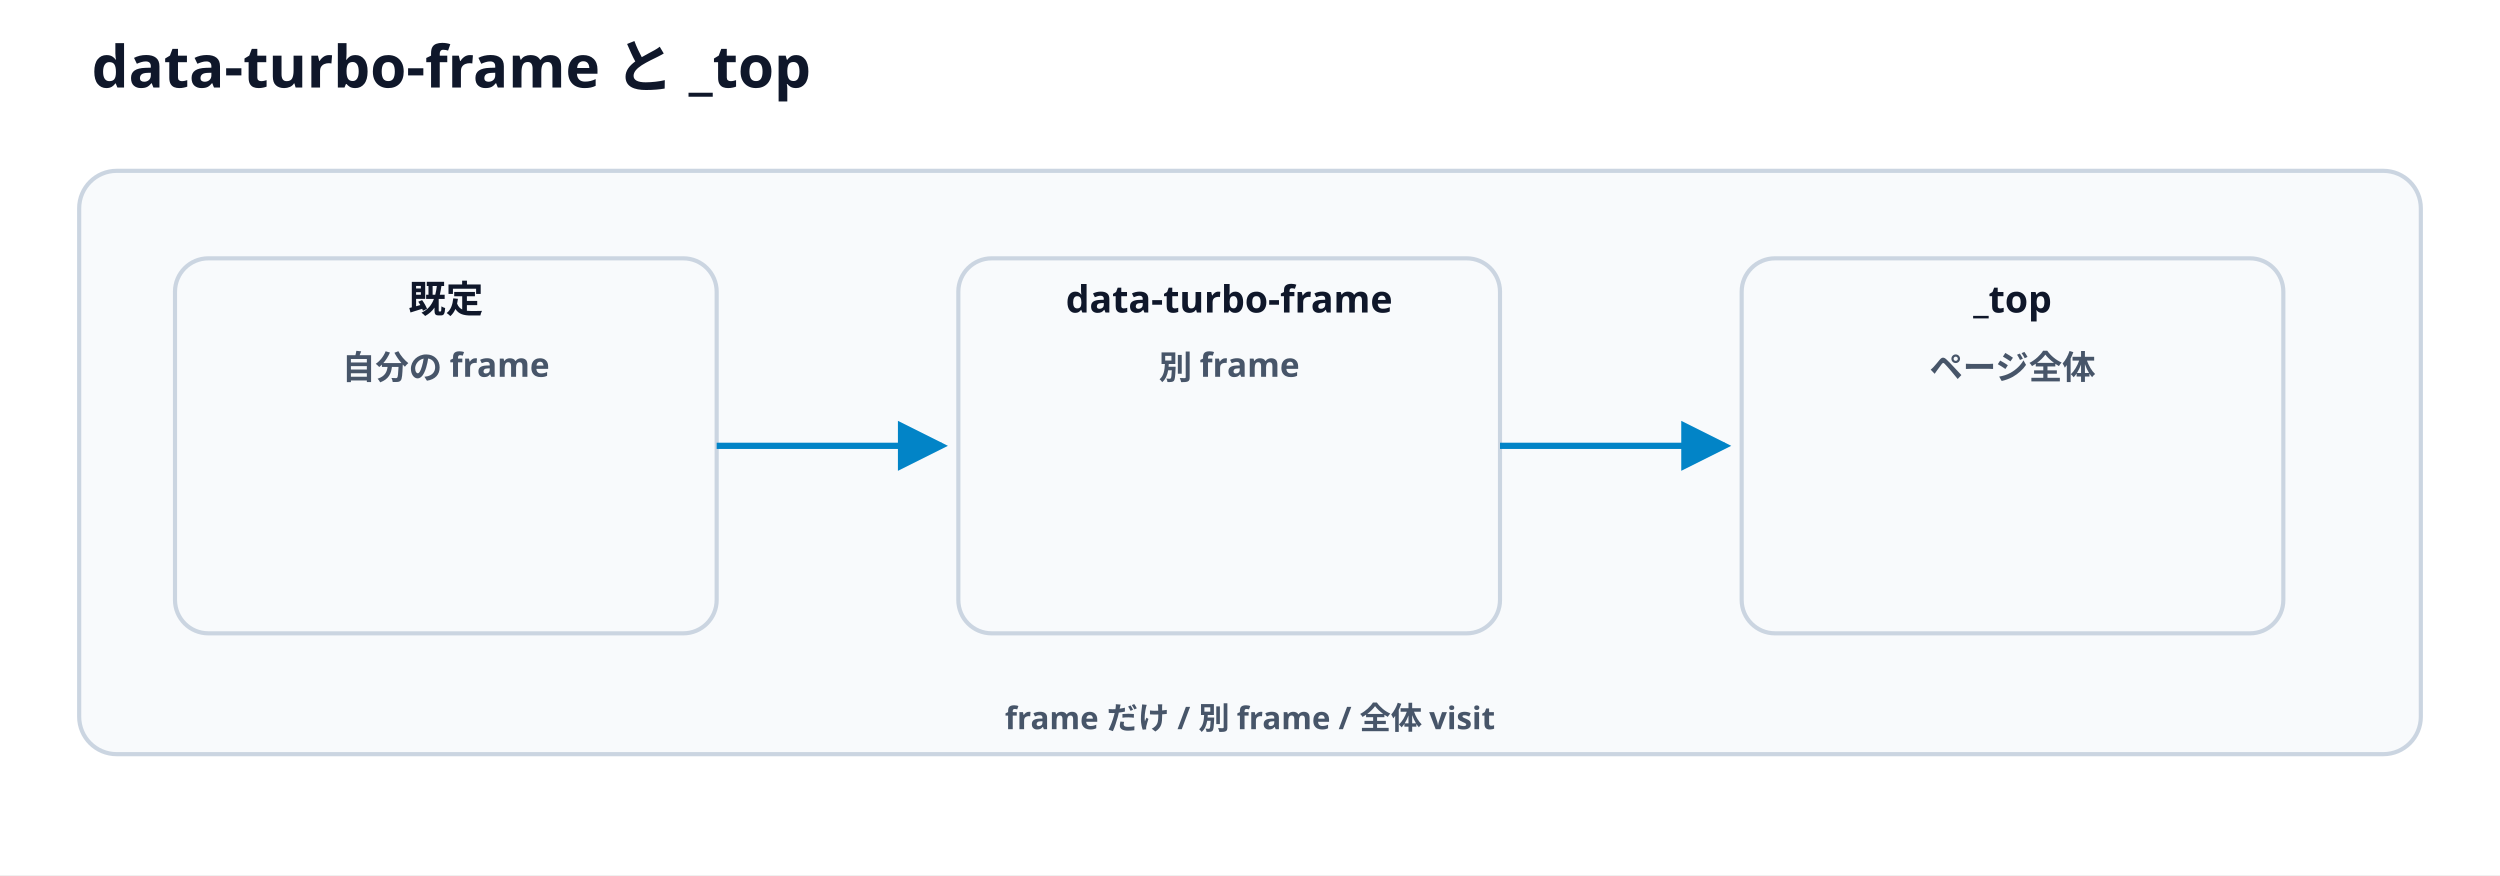
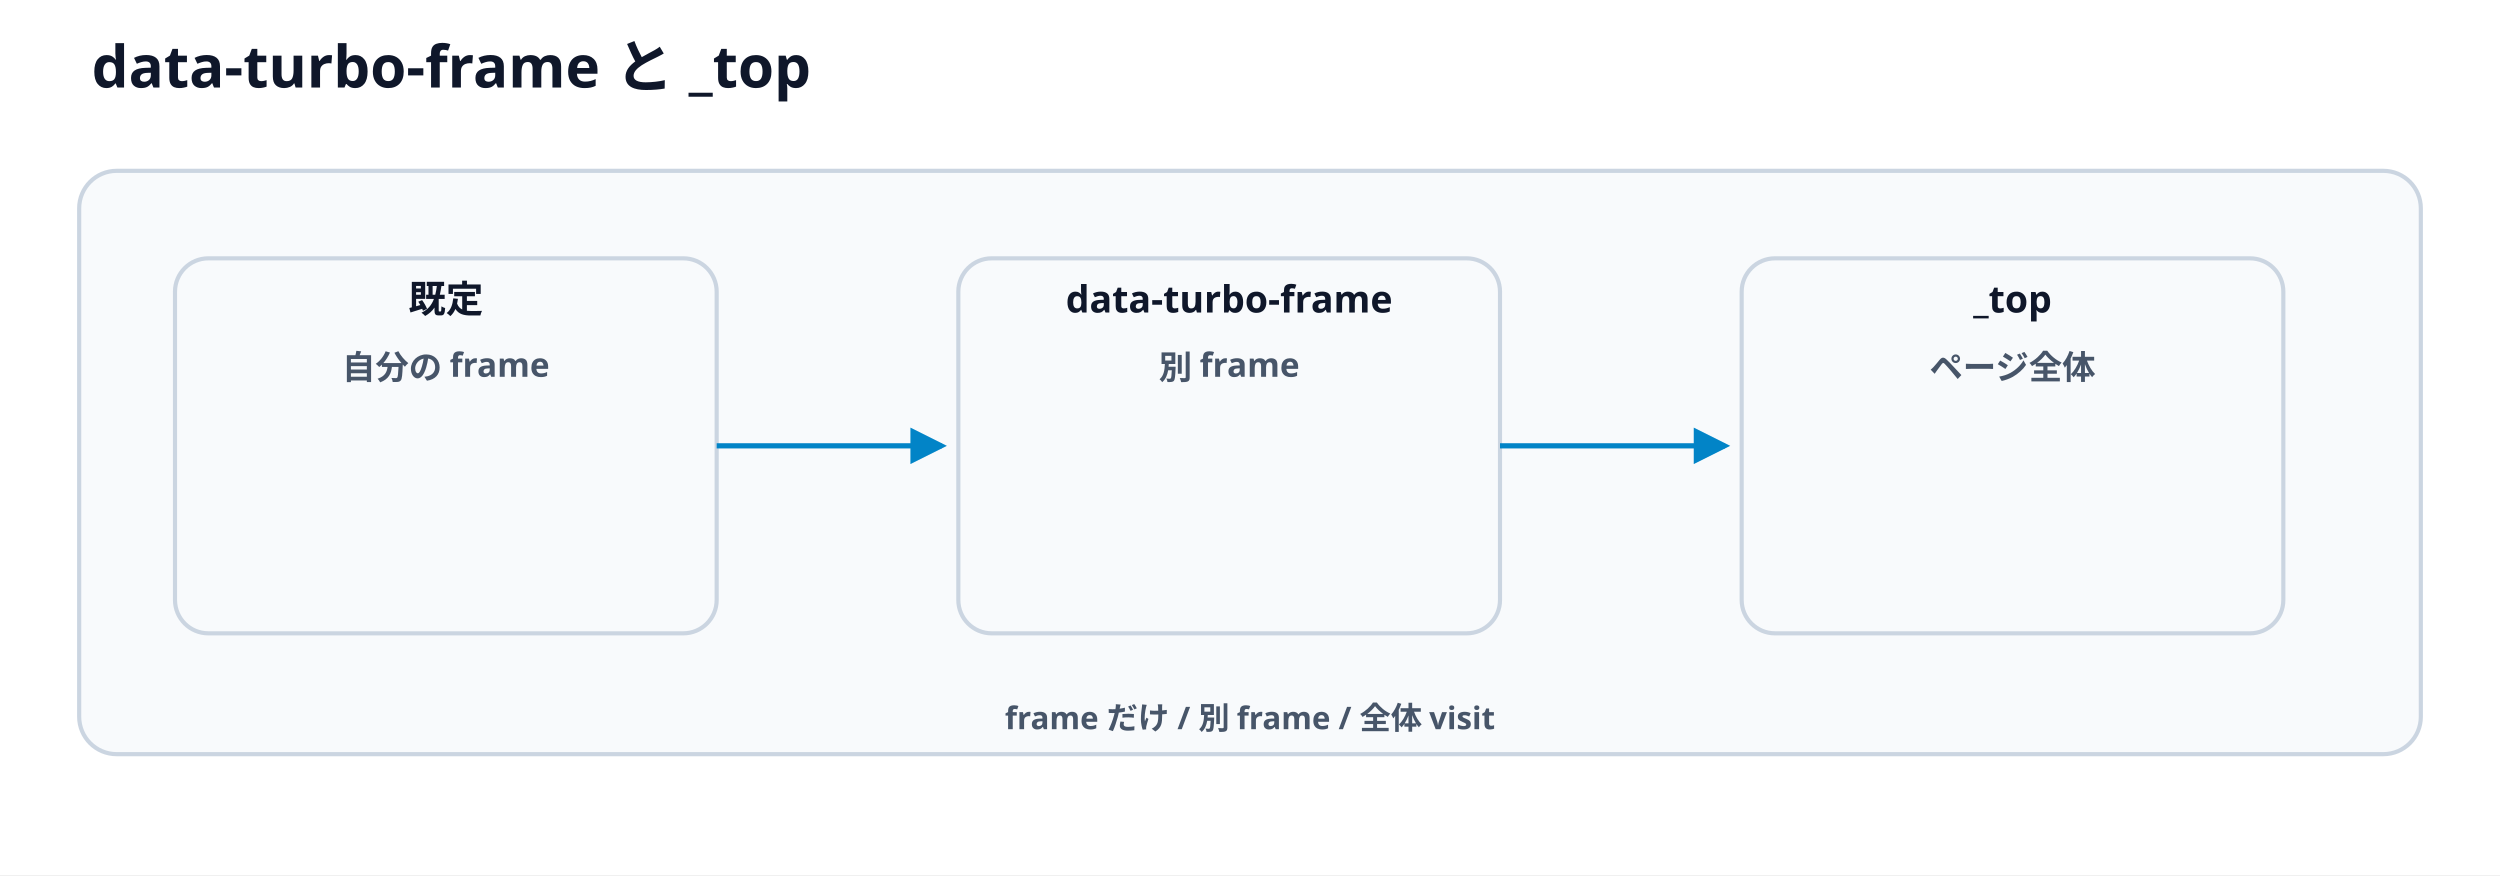
<svg xmlns="http://www.w3.org/2000/svg" width="1200" height="420" viewBox="0 0 1200 420" role="img" aria-labelledby="title desc">
  <defs>
-     <marker id="arrow" markerWidth="8" markerHeight="8" refX="7" refY="4" orient="auto">
-       <path d="M0,0 L8,4 L0,8 z" fill="#0284c7" />
+     <marker id="arrow" markerWidth="7" markerHeight="7" refX="6" refY="3.5" orient="auto">
+       <path d="M0,0 L7,3.5 L0,7 z" fill="#0284c7" />
    </marker>
  </defs>
  <rect width="1200" height="420" fill="#ffffff" />
  <style>
    .title { font: 700 28px 'Hiragino Sans', 'Yu Gothic', sans-serif; fill: #0f172a; }
    .small { font: 600 15px 'Hiragino Sans', 'Yu Gothic', sans-serif; fill: #475569; }
    .tiny { font: 500 13px 'Hiragino Sans', 'Yu Gothic', sans-serif; fill: #64748b; }
  </style>
  <text x="44" y="42" class="title">data-turbo-frame と _top</text>
  <rect x="38" y="82" width="1124" height="280" rx="18" fill="#f8fafc" stroke="#cbd5e1" stroke-width="2" />
  <rect x="84" y="124" width="260" height="180" rx="16" fill="#f8fafc" stroke="#cbd5e1" stroke-width="2" />
  <rect x="460" y="124" width="260" height="180" rx="16" fill="#f8fafc" stroke="#cbd5e1" stroke-width="2" />
  <rect x="836" y="124" width="260" height="180" rx="16" fill="#f8fafc" stroke="#cbd5e1" stroke-width="2" />
  <text x="214" y="150" text-anchor="middle" style="font: 700 18px 'Hiragino Sans', 'Yu Gothic', sans-serif; fill: #0f172a;">
    <tspan x="214" dy="0">既定</tspan>
  </text>
  <text x="214" y="182" text-anchor="middle" style="font: 700 16px 'Hiragino Sans', 'Yu Gothic', sans-serif; fill: #475569;">
    <tspan x="214" dy="0">自分の frame</tspan>
  </text>
  <text x="590" y="150" text-anchor="middle" style="font: 700 18px 'Hiragino Sans', 'Yu Gothic', sans-serif; fill: #0f172a;">
    <tspan x="590" dy="0">data-turbo-frame</tspan>
  </text>
  <text x="590" y="182" text-anchor="middle" style="font: 700 16px 'Hiragino Sans', 'Yu Gothic', sans-serif; fill: #475569;">
    <tspan x="590" dy="0">別 frame</tspan>
  </text>
  <text x="966" y="150" text-anchor="middle" style="font: 700 18px 'Hiragino Sans', 'Yu Gothic', sans-serif; fill: #0f172a;">
    <tspan x="966" dy="0">_top</tspan>
  </text>
  <text x="966" y="182" text-anchor="middle" style="font: 700 16px 'Hiragino Sans', 'Yu Gothic', sans-serif; fill: #475569;">
    <tspan x="966" dy="0">ページ全体</tspan>
  </text>
-   <line x1="344" y1="214" x2="452" y2="214" stroke="#0284c7" stroke-width="3" fill="none" marker-end="url(#arrow)" />
-   <line x1="720" y1="214" x2="828" y2="214" stroke="#0284c7" stroke-width="3" fill="none" marker-end="url(#arrow)" />
+   <line x1="344" y1="214" x2="452" y2="214" stroke="#0284c7" stroke-width="2.5" fill="none" marker-end="url(#arrow)" />
+   <line x1="720" y1="214" x2="828" y2="214" stroke="#0284c7" stroke-width="2.5" fill="none" marker-end="url(#arrow)" />
  <text x="600" y="350" text-anchor="middle" style="font: 700 15px 'Hiragino Sans', 'Yu Gothic', sans-serif; fill: #475569;">
    <tspan x="600" dy="0">frame だけ / 別 frame / 全体 visit</tspan>
  </text>
</svg>
